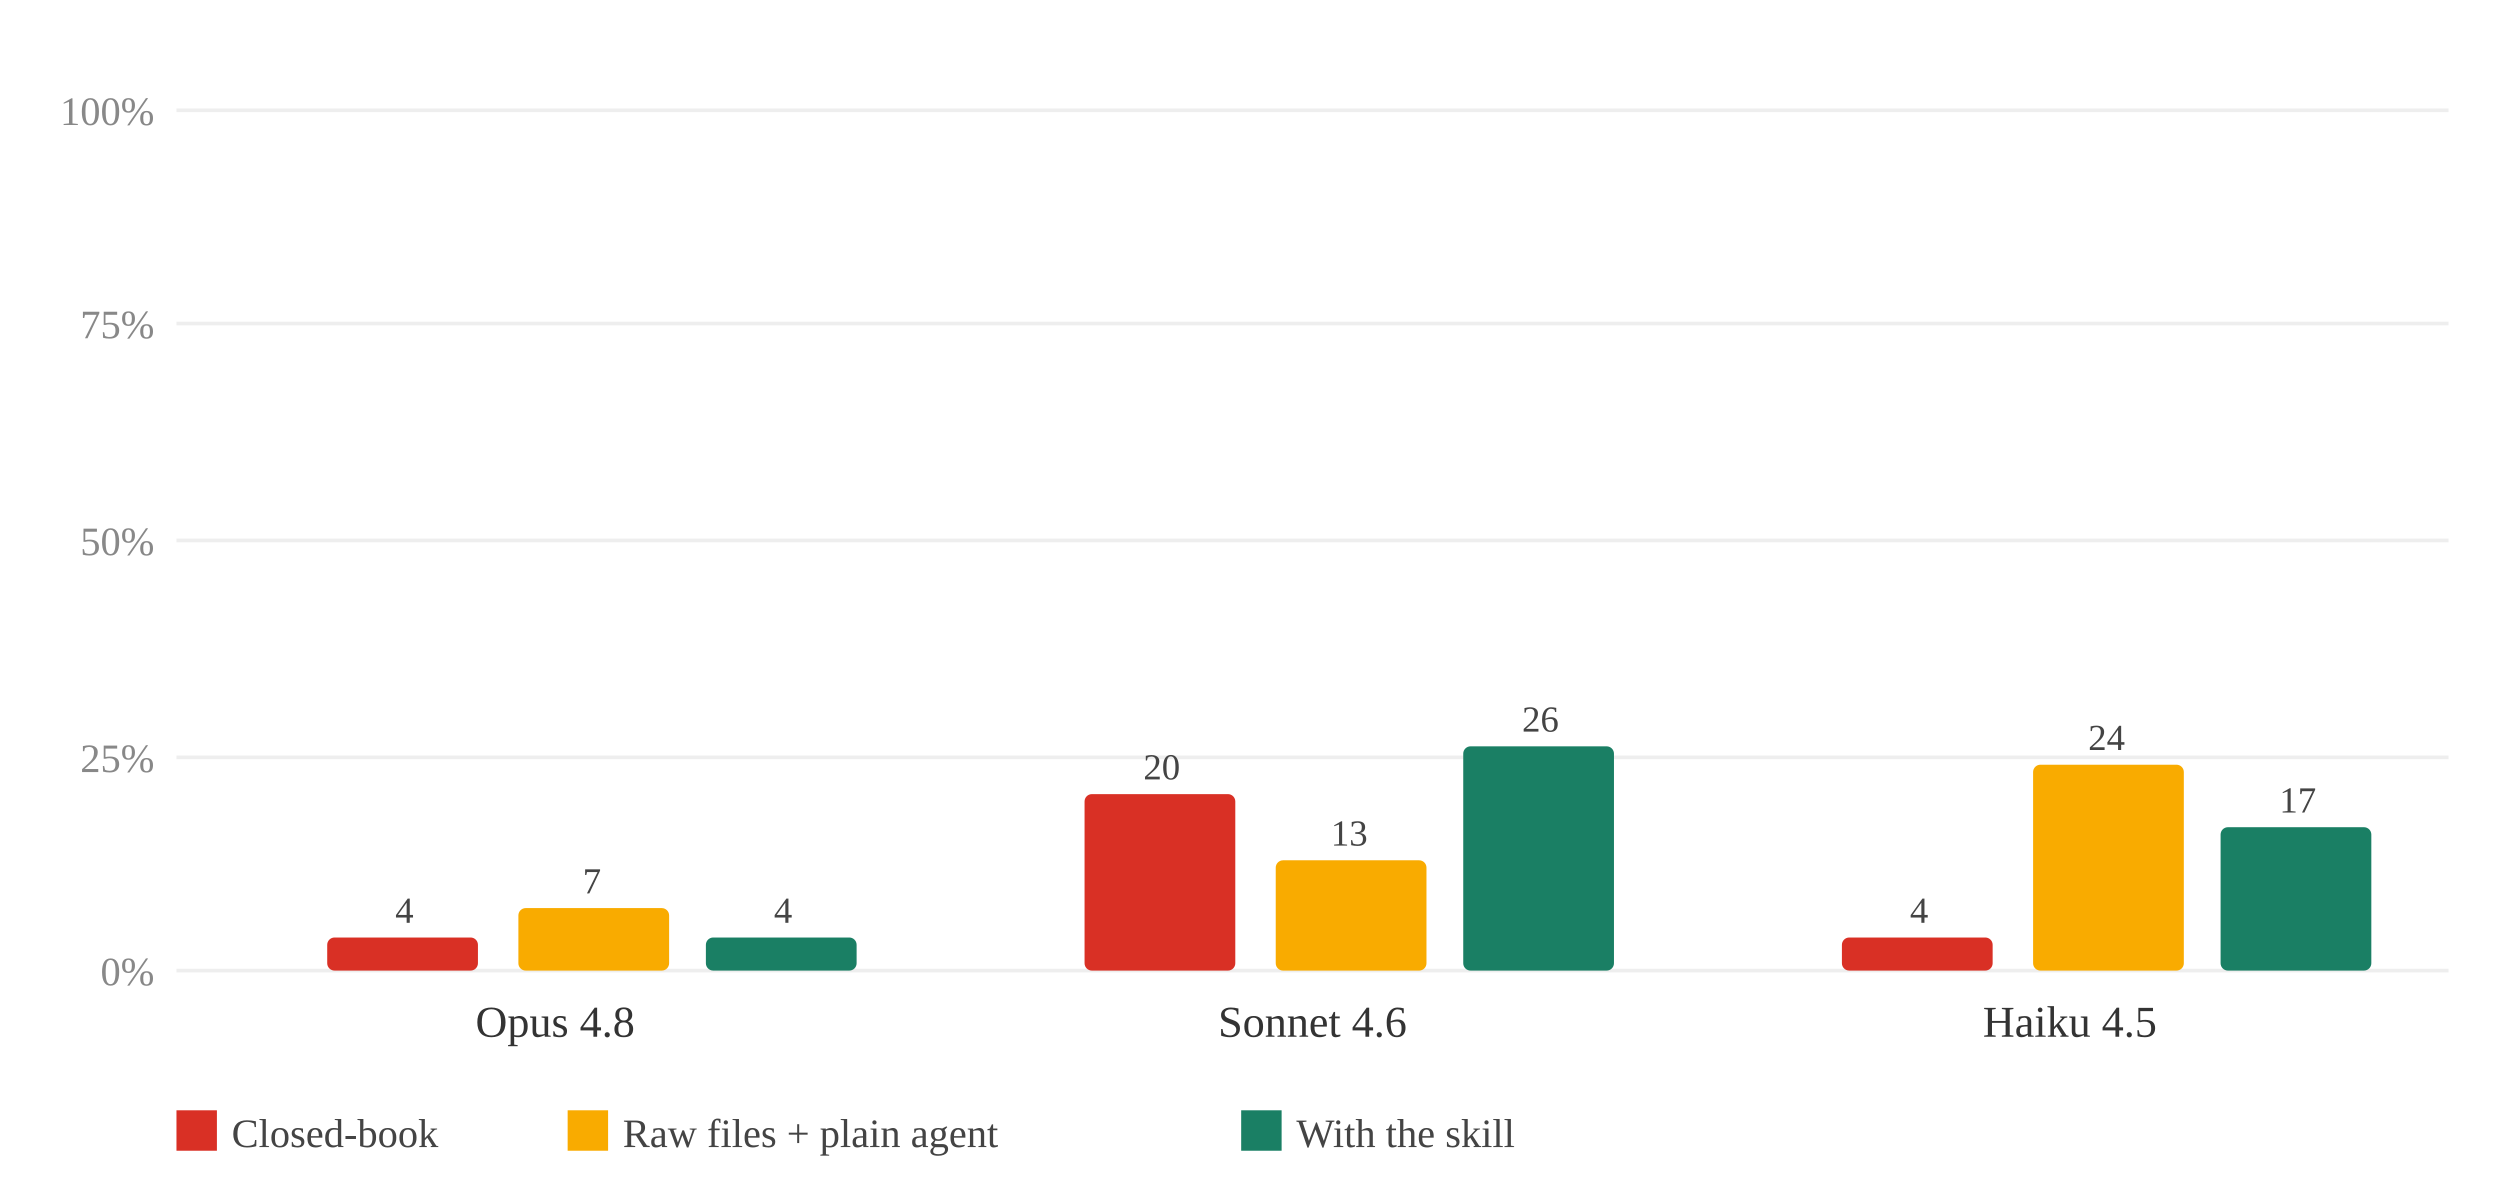
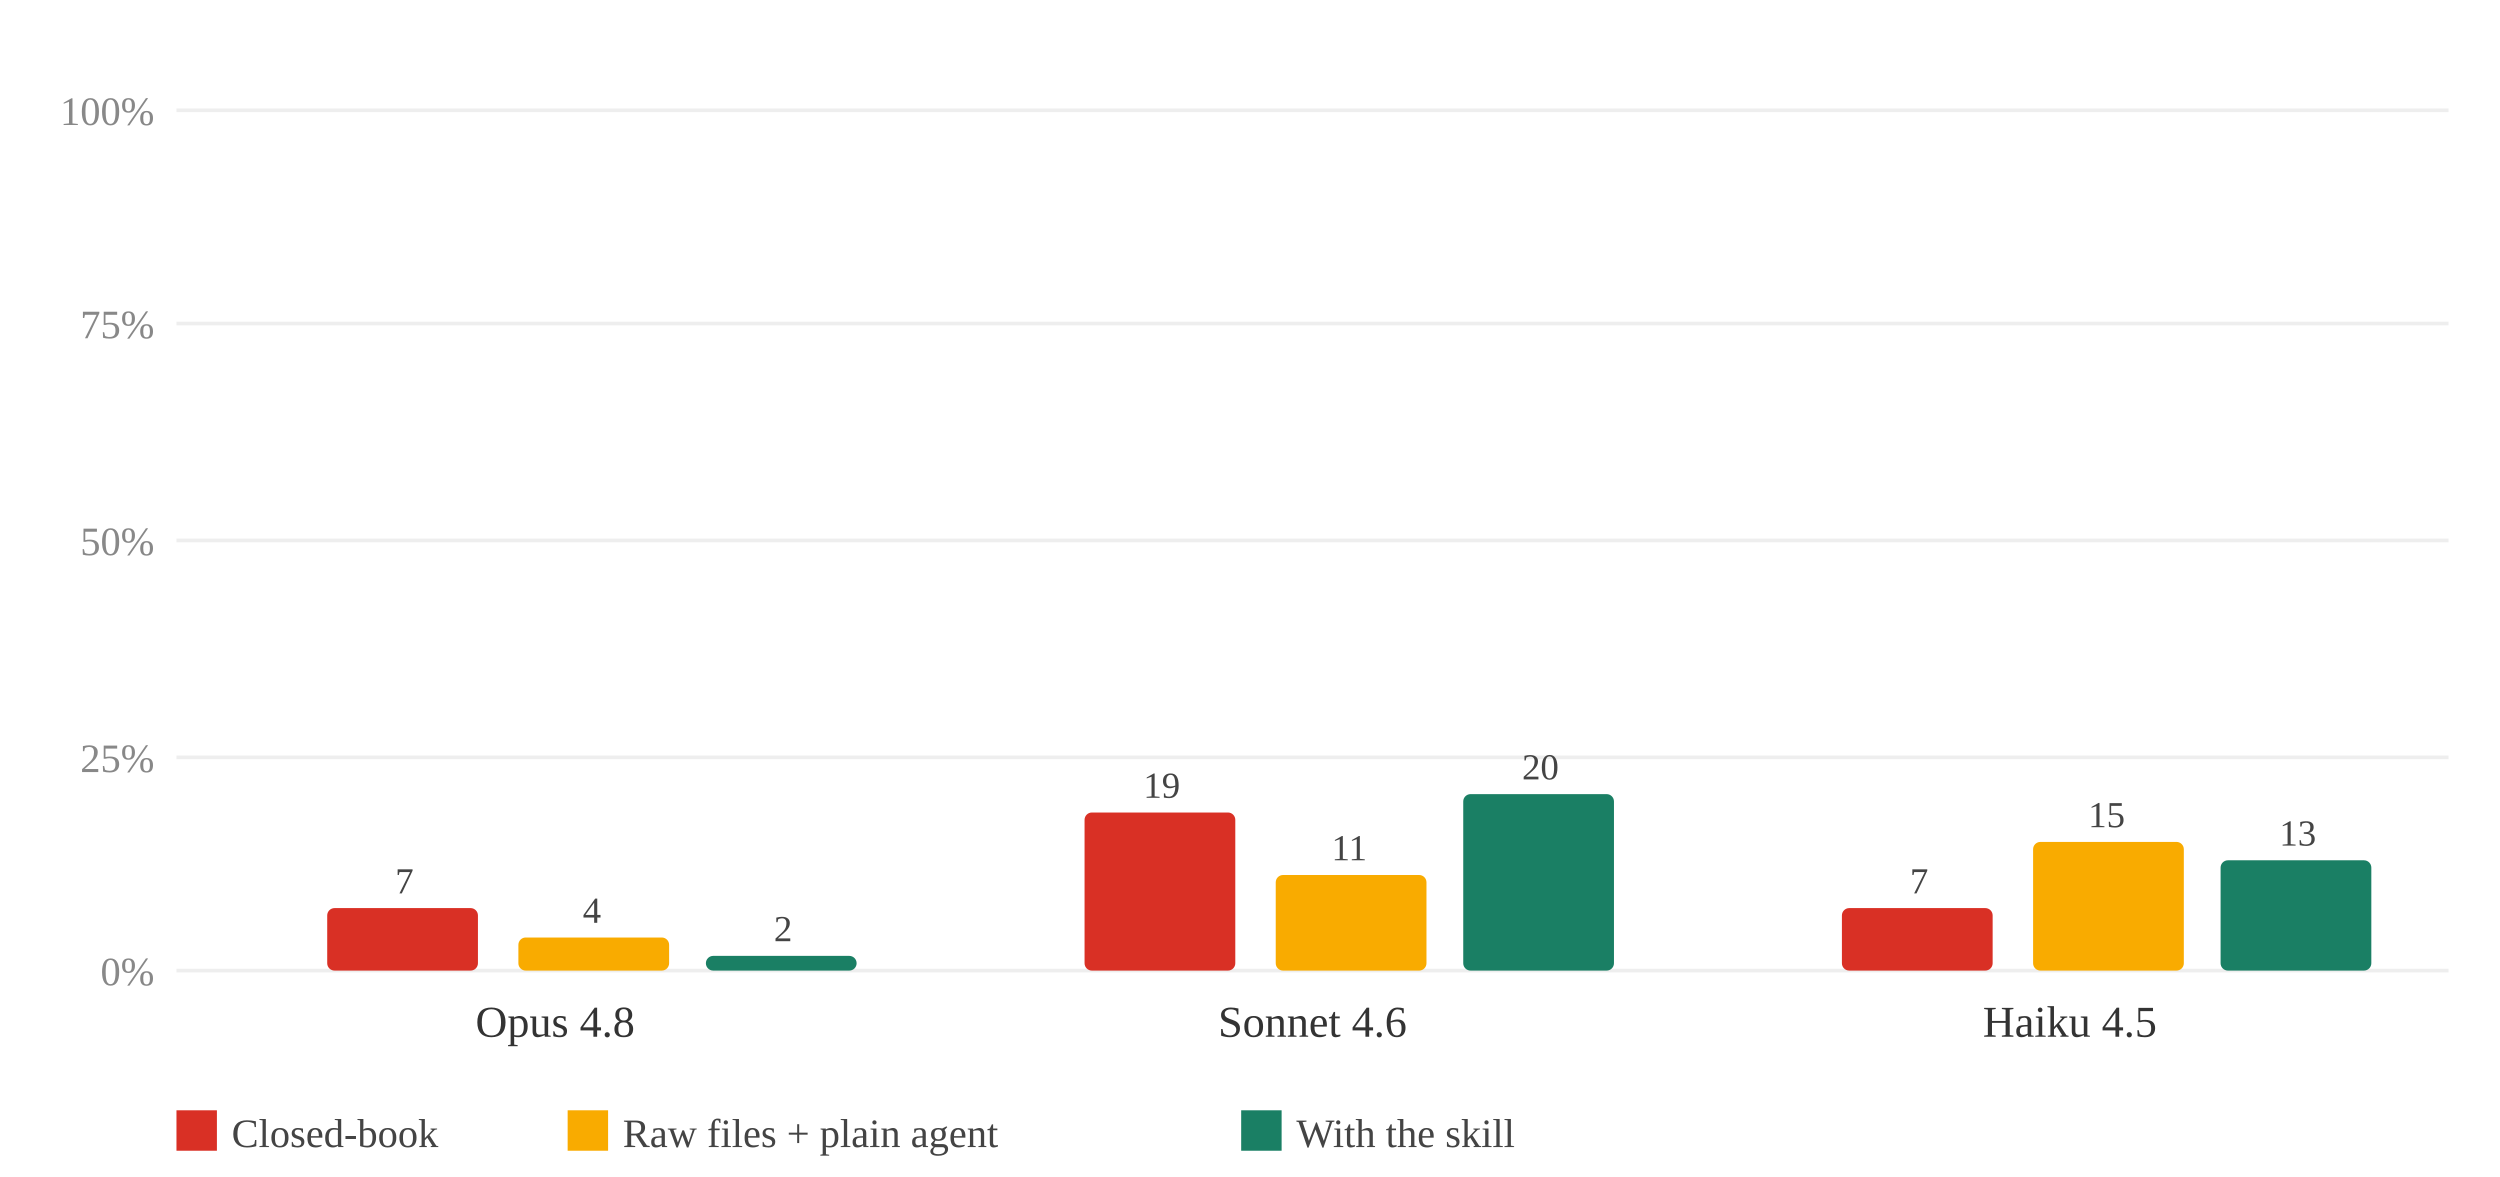
<svg xmlns="http://www.w3.org/2000/svg" viewBox="0 0 680 320" role="img">
  <line x1="48" y1="264" x2="666" y2="264" stroke="#eee" />
  <text x="42" y="268" font-size="11" fill="#888" text-anchor="end">0%</text>
  <line x1="48" y1="206" x2="666" y2="206" stroke="#eee" />
  <text x="42" y="210" font-size="11" fill="#888" text-anchor="end">25%</text>
  <line x1="48" y1="147" x2="666" y2="147" stroke="#eee" />
  <text x="42" y="151" font-size="11" fill="#888" text-anchor="end">50%</text>
  <line x1="48" y1="88" x2="666" y2="88" stroke="#eee" />
  <text x="42" y="92" font-size="11" fill="#888" text-anchor="end">75%</text>
  <line x1="48" y1="30" x2="666" y2="30" stroke="#eee" />
  <text x="42" y="34" font-size="11" fill="#888" text-anchor="end">100%</text>
-   <rect x="89" y="255" width="41" height="9" fill="#d93025" rx="2" />
-   <text x="110" y="251" font-size="10" fill="#444" text-anchor="middle">4</text>
-   <rect x="141" y="247" width="41" height="17" fill="#f9ab00" rx="2" />
-   <text x="161" y="243" font-size="10" fill="#444" text-anchor="middle">7</text>
-   <rect x="192" y="255" width="41" height="9" fill="#1a7f64" rx="2" />
-   <text x="213" y="251" font-size="10" fill="#444" text-anchor="middle">4</text>
+   <rect x="89" y="247" width="41" height="17" fill="#d93025" rx="2" />
+   <text x="110" y="243" font-size="10" fill="#444" text-anchor="middle">7</text>
+   <rect x="141" y="255" width="41" height="9" fill="#f9ab00" rx="2" />
+   <text x="161" y="251" font-size="10" fill="#444" text-anchor="middle">4</text>
+   <rect x="192" y="260" width="41" height="4" fill="#1a7f64" rx="2" />
+   <text x="213" y="256" font-size="10" fill="#444" text-anchor="middle">2</text>
  <text x="151" y="282" font-size="12" fill="#333" text-anchor="middle">Opus 4.8</text>
-   <rect x="295" y="216" width="41" height="48" fill="#d93025" rx="2" />
-   <text x="316" y="212" font-size="10" fill="#444" text-anchor="middle">20</text>
-   <rect x="347" y="234" width="41" height="30" fill="#f9ab00" rx="2" />
-   <text x="367" y="230" font-size="10" fill="#444" text-anchor="middle">13</text>
-   <rect x="398" y="203" width="41" height="61" fill="#1a7f64" rx="2" />
-   <text x="419" y="199" font-size="10" fill="#444" text-anchor="middle">26</text>
+   <rect x="295" y="221" width="41" height="43" fill="#d93025" rx="2" />
+   <text x="316" y="217" font-size="10" fill="#444" text-anchor="middle">19</text>
+   <rect x="347" y="238" width="41" height="26" fill="#f9ab00" rx="2" />
+   <text x="367" y="234" font-size="10" fill="#444" text-anchor="middle">11</text>
+   <rect x="398" y="216" width="41" height="48" fill="#1a7f64" rx="2" />
+   <text x="419" y="212" font-size="10" fill="#444" text-anchor="middle">20</text>
  <text x="357" y="282" font-size="12" fill="#333" text-anchor="middle">Sonnet 4.6</text>
-   <rect x="501" y="255" width="41" height="9" fill="#d93025" rx="2" />
-   <text x="522" y="251" font-size="10" fill="#444" text-anchor="middle">4</text>
-   <rect x="553" y="208" width="41" height="56" fill="#f9ab00" rx="2" />
-   <text x="573" y="204" font-size="10" fill="#444" text-anchor="middle">24</text>
-   <rect x="604" y="225" width="41" height="39" fill="#1a7f64" rx="2" />
-   <text x="625" y="221" font-size="10" fill="#444" text-anchor="middle">17</text>
+   <rect x="501" y="247" width="41" height="17" fill="#d93025" rx="2" />
+   <text x="522" y="243" font-size="10" fill="#444" text-anchor="middle">7</text>
+   <rect x="553" y="229" width="41" height="35" fill="#f9ab00" rx="2" />
+   <text x="573" y="225" font-size="10" fill="#444" text-anchor="middle">15</text>
+   <rect x="604" y="234" width="41" height="30" fill="#1a7f64" rx="2" />
+   <text x="625" y="230" font-size="10" fill="#444" text-anchor="middle">13</text>
  <text x="563" y="282" font-size="12" fill="#333" text-anchor="middle">Haiku 4.5</text>
  <rect x="48" y="302" width="11" height="11" fill="#d93025" />
  <text x="63" y="312" font-size="11" fill="#444">Closed-book</text>
  <rect x="154.4" y="302" width="11" height="11" fill="#f9ab00" />
  <text x="169.4" y="312" font-size="11" fill="#444">Raw files + plain agent</text>
  <rect x="337.6" y="302" width="11" height="11" fill="#1a7f64" />
  <text x="352.6" y="312" font-size="11" fill="#444">With the skill</text>
</svg>
